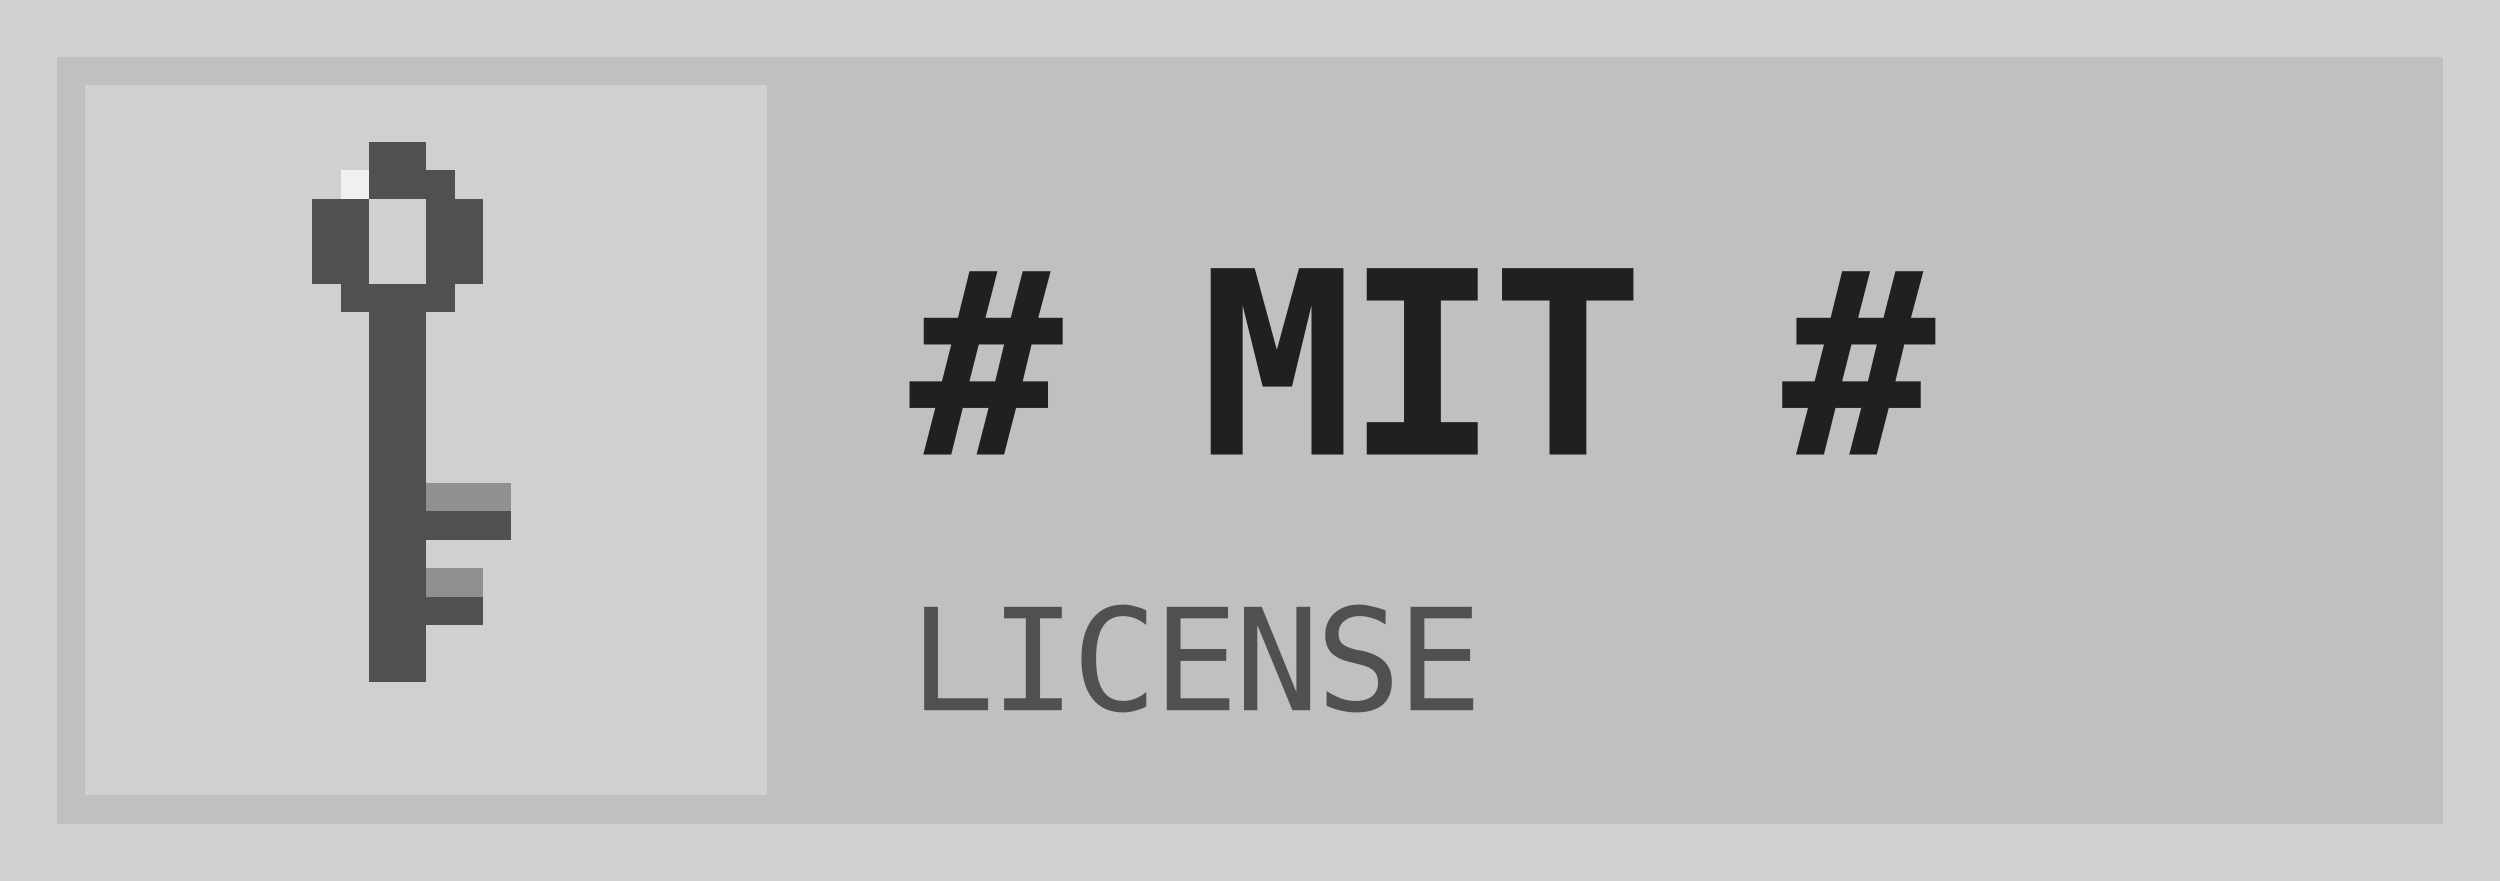
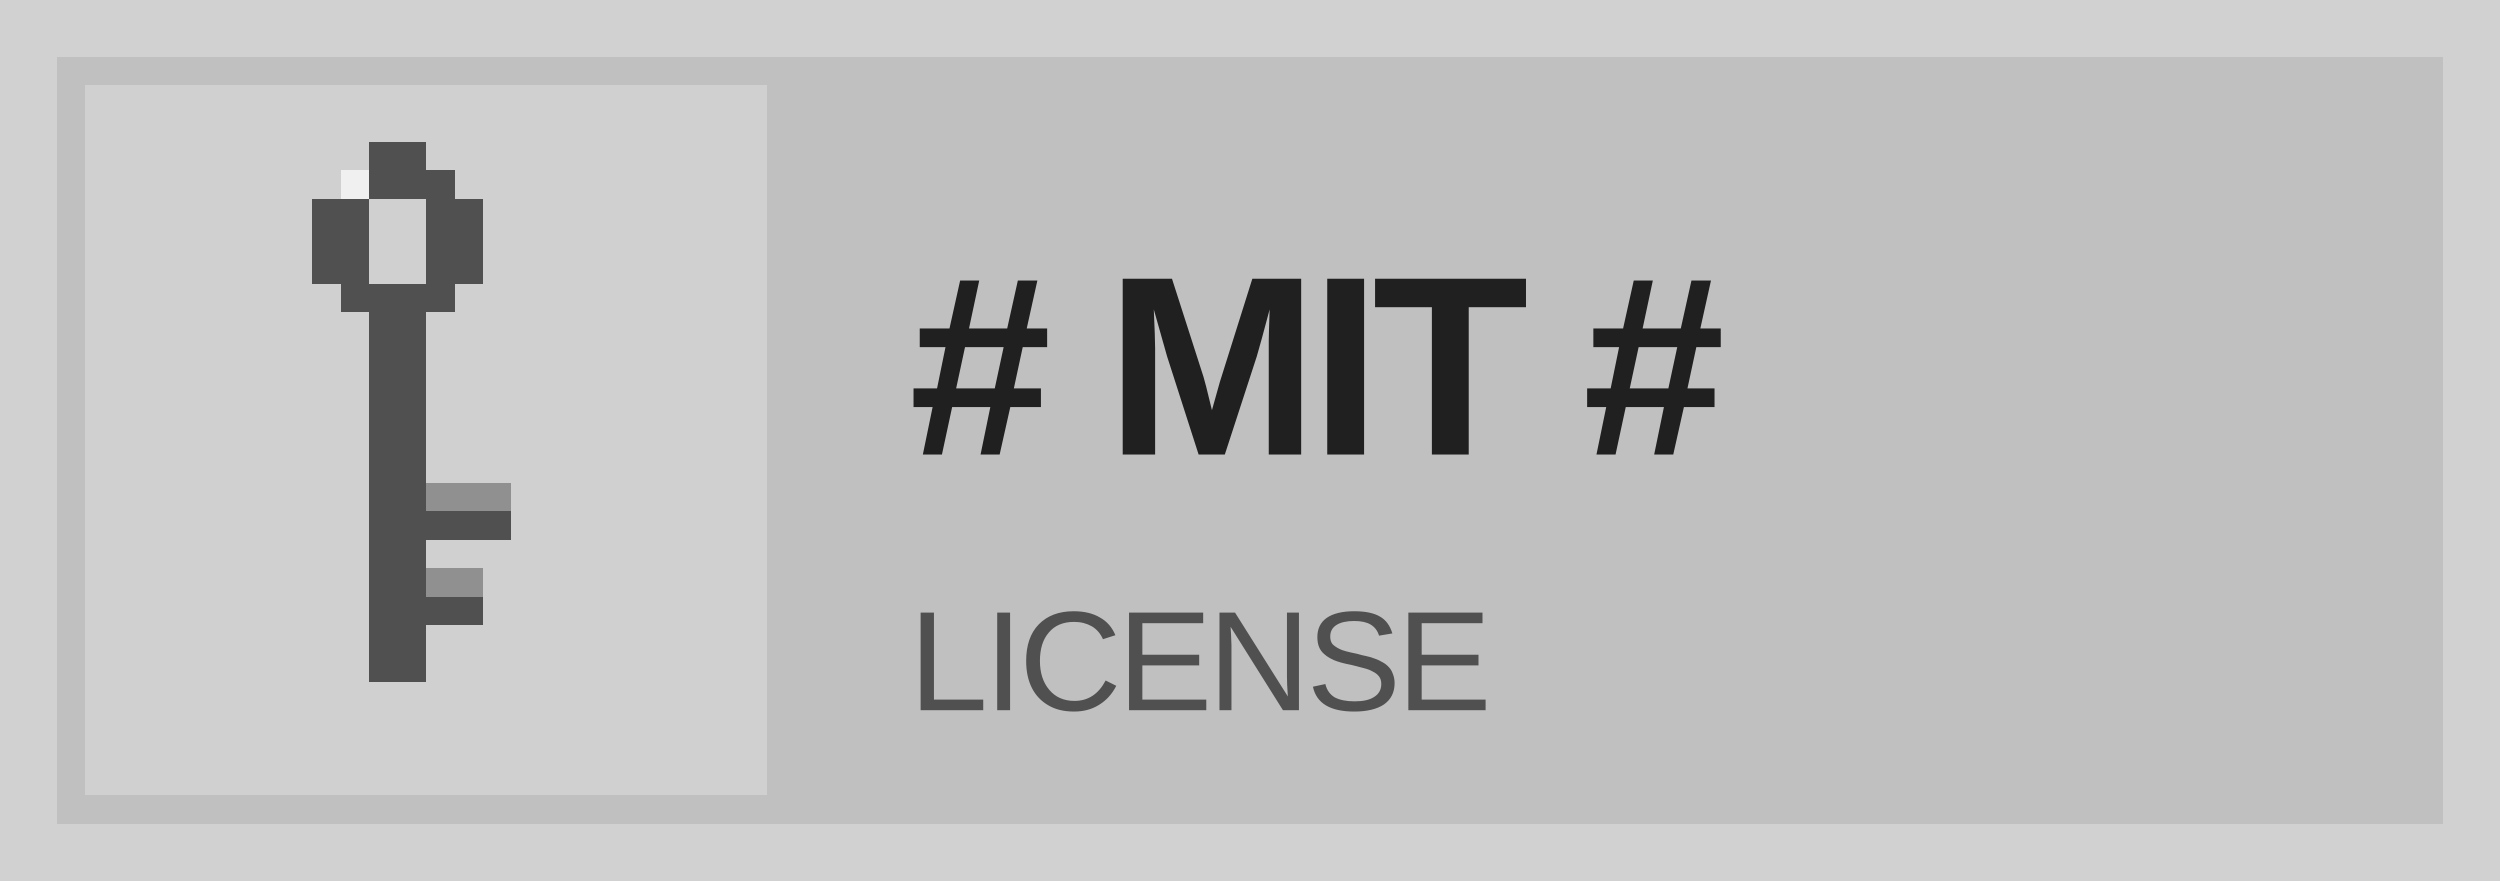
<svg xmlns="http://www.w3.org/2000/svg" width="88" height="31" viewBox="0 0 88 31" shape-rendering="crispEdges">
  <rect x="0" y="0" width="88" height="31" fill="#c0c0c0" />
  <rect x="0" y="0" width="88" height="2" fill="#d1d1d1" />
  <rect x="0" y="29" width="88" height="2" fill="#d1d1d1" />
  <rect x="0" y="0" width="2" height="31" fill="#d1d1d1" />
  <rect x="86" y="0" width="2" height="31" fill="#d1d1d1" />
  <rect x="3" y="3" width="24" height="25" fill="#d0d0d0" />
  <rect x="13" y="5" width="2" height="1" fill="#505050" />
  <rect x="12" y="6" width="4" height="1" fill="#505050" />
  <rect x="11" y="7" width="6" height="3" fill="#505050" />
  <rect x="12" y="10" width="4" height="1" fill="#505050" />
  <rect x="13" y="11" width="2" height="1" fill="#505050" />
  <rect x="13" y="7" width="2" height="3" fill="#d0d0d0" />
  <rect x="13" y="12" width="2" height="12" fill="#505050" />
  <rect x="15" y="17" width="3" height="2" fill="#505050" />
  <rect x="15" y="20" width="2" height="2" fill="#505050" />
  <rect x="12" y="6" width="1" height="1" fill="#f0f0f0" />
  <rect x="15" y="17" width="3" height="1" fill="#909090" />
  <rect x="15" y="20" width="2" height="1" fill="#909090" />
-   <text x="32" y="16" fill="#202020" font-family="monospace" font-size="9" font-weight="900" letter-spacing="-0.3" style="text-transform: none;"># MIT #</text>
-   <text x="32" y="25" fill="#505050" font-family="monospace" font-size="5" letter-spacing="-0.15" style="text-transform: none;">LICENSE</text>
+   <text x="32" y="16" fill="#202020" font-family="Arial, Helvetica, sans-serif" font-size="9" font-weight="900" letter-spacing="-0.3" style="text-transform: none;"># MIT #</text>
+   <text x="32" y="25" fill="#505050" font-family="Arial, Helvetica, sans-serif" font-size="5" letter-spacing="-0.15" style="text-transform: none;">LICENSE</text>
</svg>
